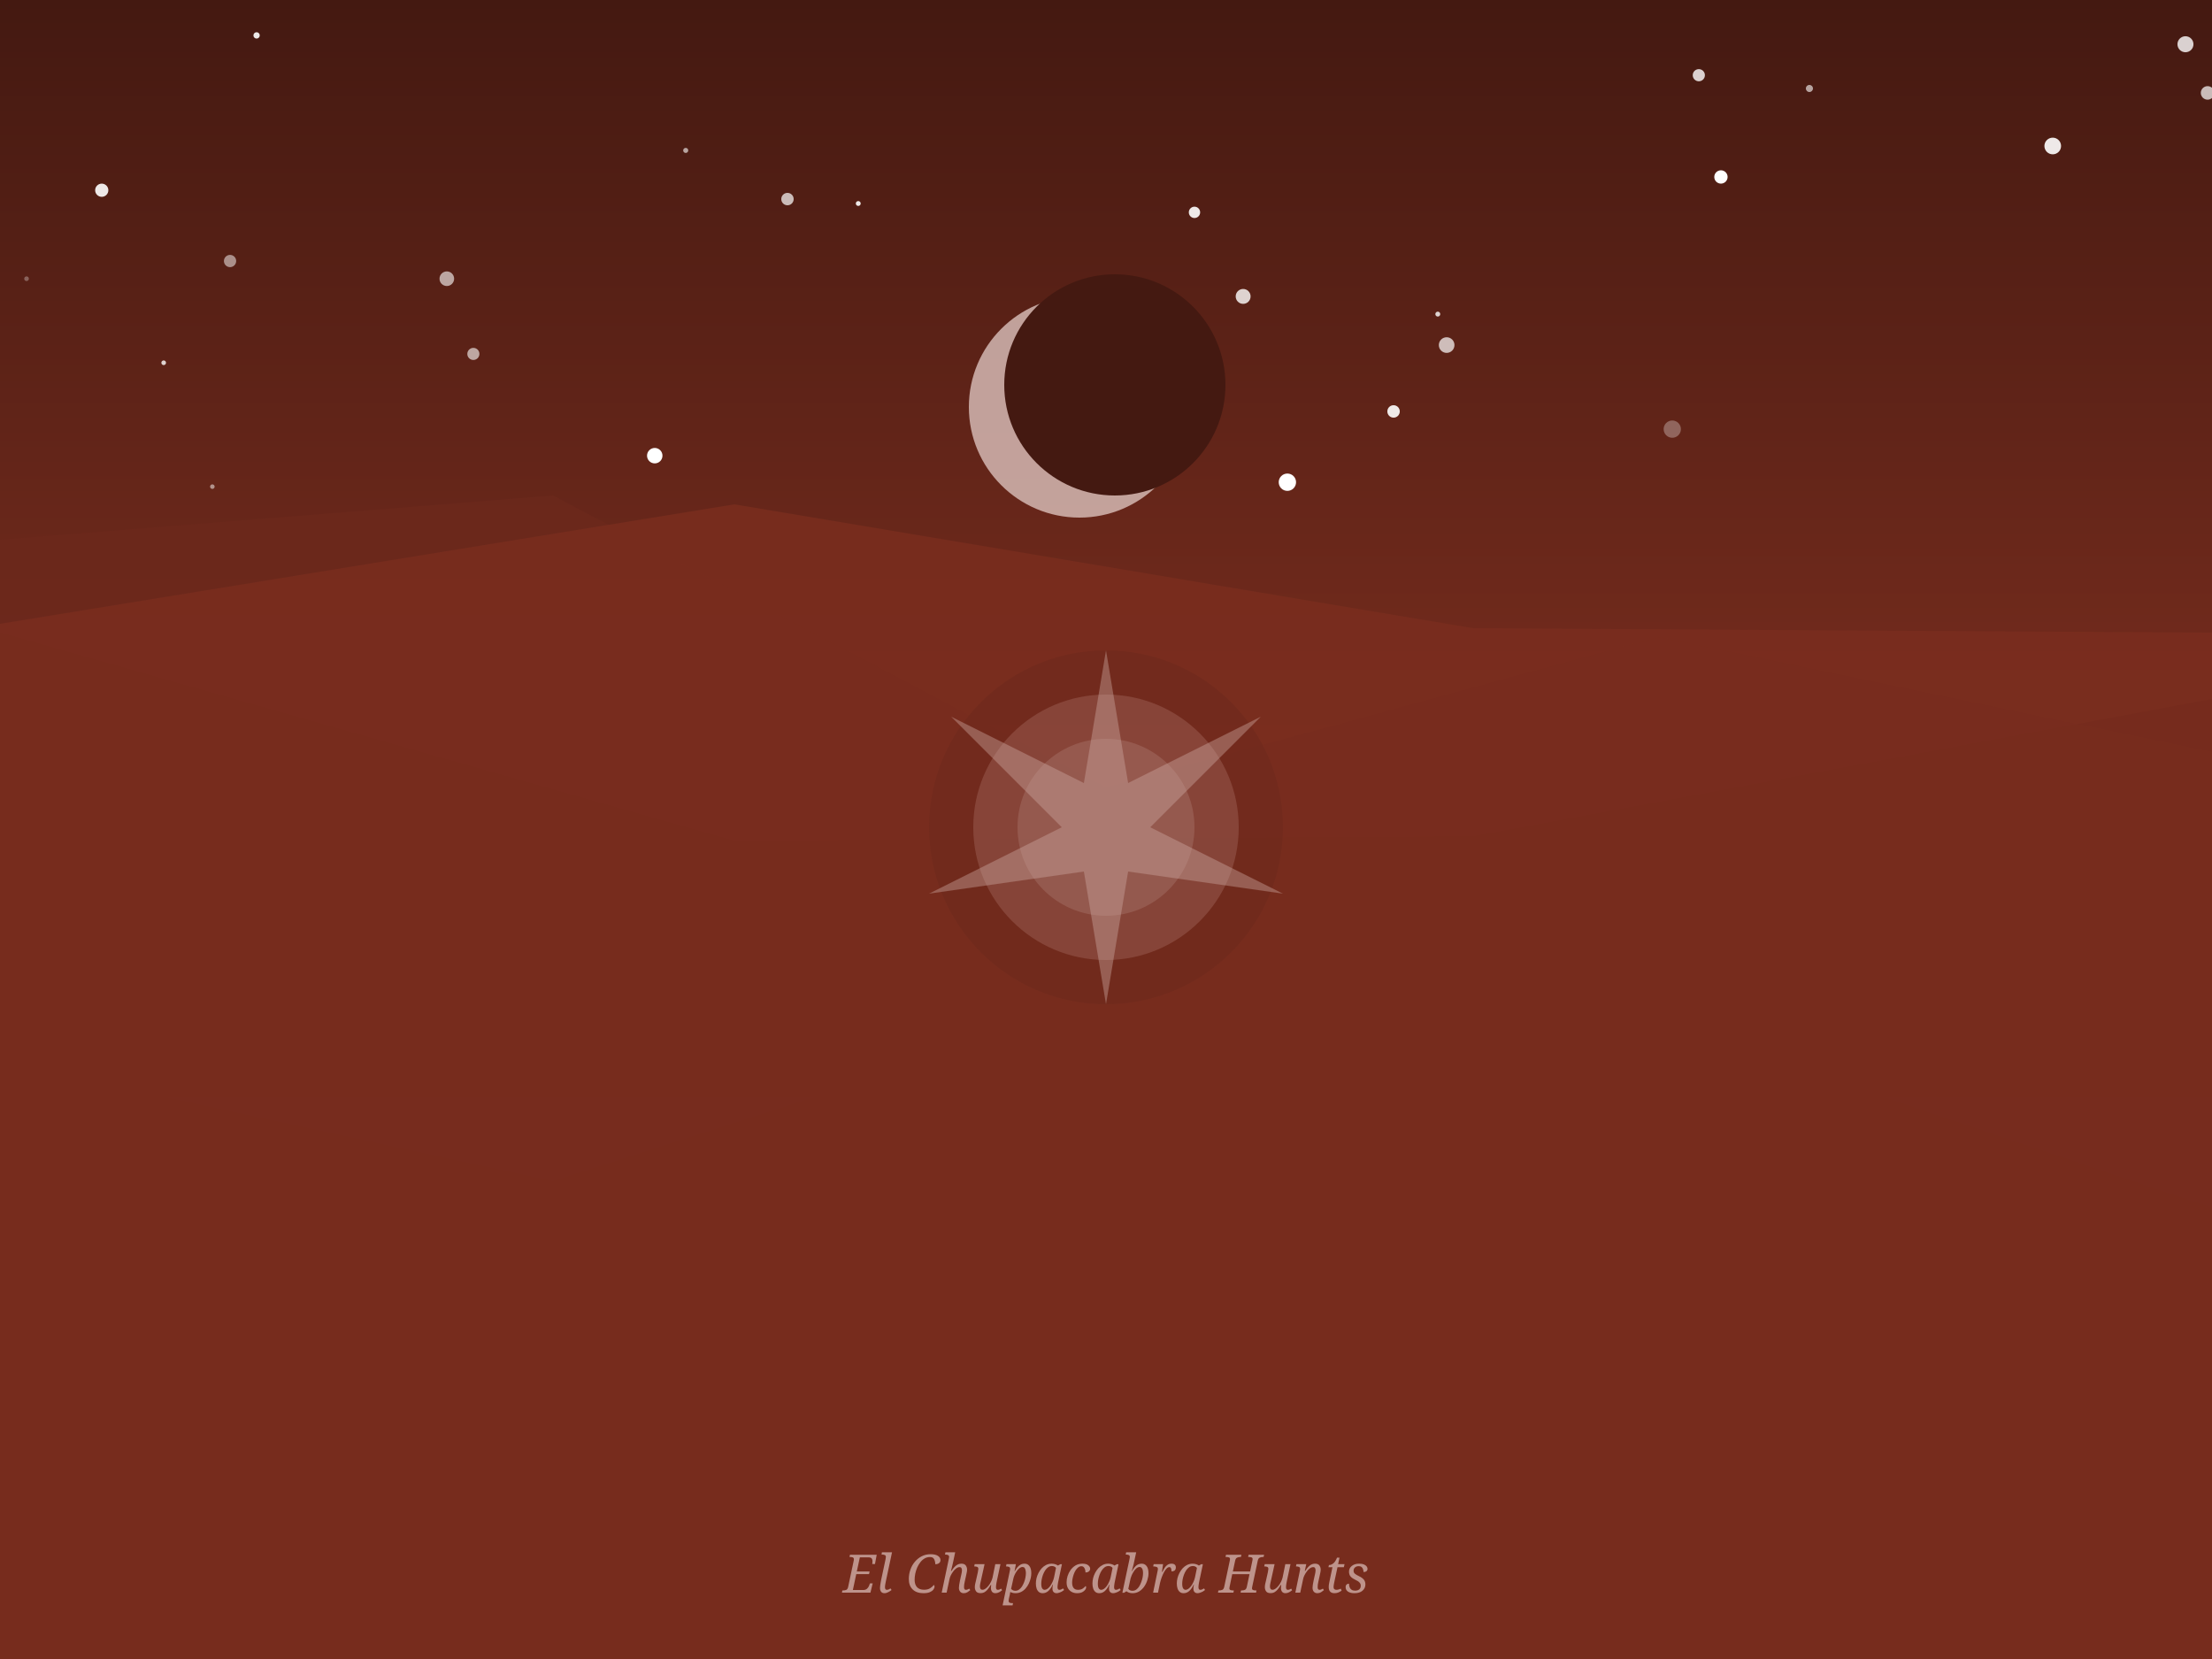
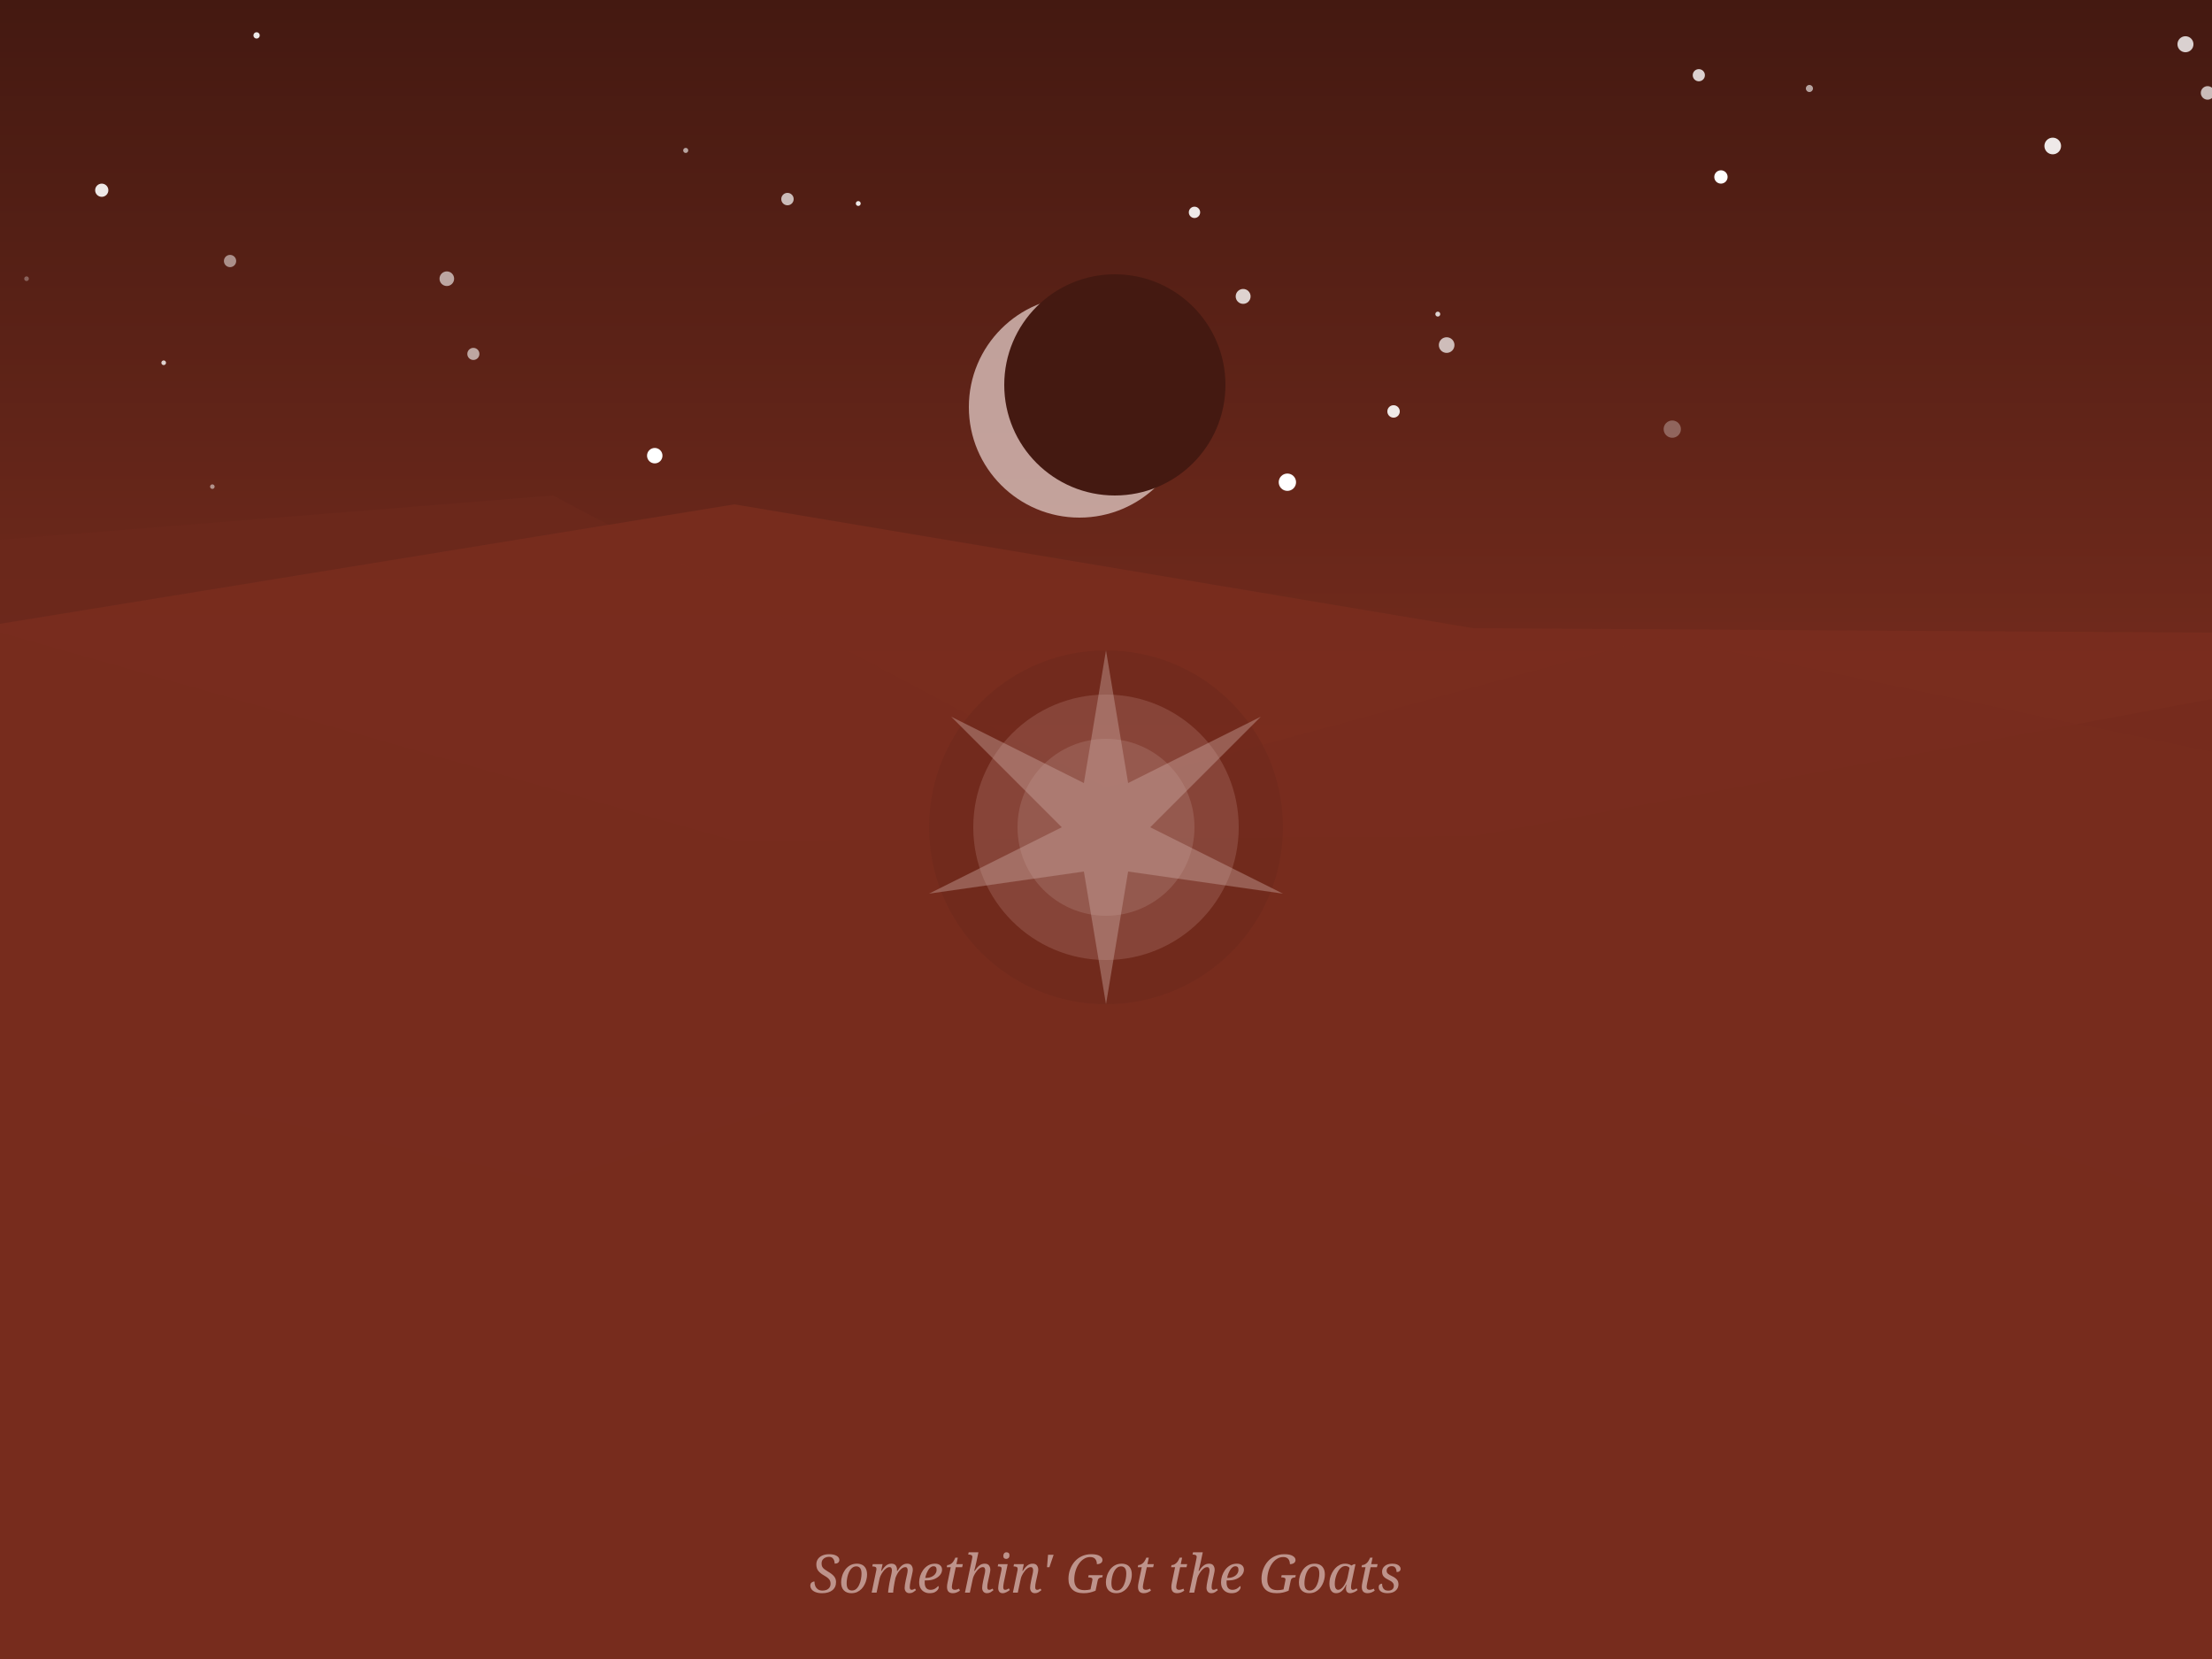
<svg xmlns="http://www.w3.org/2000/svg" viewBox="0 0 500 375" width="500" height="375">
  <defs>
    <linearGradient id="sky-charlie-chupacabra-hunt" x1="0" y1="0" x2="0" y2="1">
      <stop offset="0%" stop-color="#441911" />
      <stop offset="60%" stop-color="#883322" />
      <stop offset="100%" stop-color="#b7847a" />
    </linearGradient>
  </defs>
  <rect width="500" height="375" fill="url(#sky-charlie-chupacabra-hunt)" />
  <circle cx="291" cy="109" r="1.96" fill="white" opacity="1.0" />
  <circle cx="6" cy="63" r="0.528" fill="white" opacity="0.3" />
  <circle cx="256" cy="71" r="1.161" fill="white" opacity="0.7" />
  <circle cx="378" cy="97" r="1.952" fill="white" opacity="0.3" />
  <circle cx="178" cy="45" r="1.403" fill="white" opacity="0.7" />
  <circle cx="37" cy="82" r="0.529" fill="white" opacity="0.8" />
  <circle cx="384" cy="17" r="1.376" fill="white" opacity="0.8" />
  <circle cx="327" cy="78" r="1.769" fill="white" opacity="0.7" />
  <circle cx="499" cy="21" r="1.53" fill="white" opacity="0.7" />
  <circle cx="389" cy="40" r="1.506" fill="white" opacity="1.0" />
  <circle cx="194" cy="46" r="0.553" fill="white" opacity="0.9" />
  <circle cx="155" cy="34" r="0.574" fill="white" opacity="0.6" />
  <circle cx="464" cy="33" r="1.884" fill="white" opacity="0.9" />
  <circle cx="281" cy="67" r="1.686" fill="white" opacity="0.8" />
  <circle cx="107" cy="80" r="1.369" fill="white" opacity="0.6" />
  <circle cx="270" cy="48" r="1.282" fill="white" opacity="0.9" />
  <circle cx="148" cy="103" r="1.745" fill="white" opacity="1.0" />
  <circle cx="23" cy="43" r="1.493" fill="white" opacity="0.9" />
  <circle cx="52" cy="59" r="1.386" fill="white" opacity="0.5" />
  <circle cx="48" cy="110" r="0.515" fill="white" opacity="0.5" />
  <circle cx="101" cy="63" r="1.652" fill="white" opacity="0.6" />
  <circle cx="58" cy="8" r="0.717" fill="white" opacity="0.9" />
  <circle cx="494" cy="10" r="1.811" fill="white" opacity="0.8" />
  <circle cx="325" cy="71" r="0.557" fill="white" opacity="0.8" />
  <circle cx="409" cy="20" r="0.802" fill="white" opacity="0.6" />
  <circle cx="315" cy="93" r="1.408" fill="white" opacity="0.9" />
  <circle cx="244" cy="92" r="25" fill="#dbc1bc" opacity="0.8" />
  <circle cx="252" cy="87" r="25" fill="#441911" />
  <polygon points="0,375 0,240 125,267 250,227 375,231 500,273 500,375" fill="#511e14" opacity="0.8" />
  <polygon points="0,375 0,143 166,190 333,189 500,158 500,375" fill="#5f2317" opacity="0.8" />
  <polygon points="0,375 0,122 125,112 250,178 375,144 500,170 500,375" fill="#6c281b" opacity="0.8" />
  <polygon points="0,375 0,141 166,114 333,142 500,143 500,375" fill="#7a2d1e" opacity="0.8" />
  <g transform="translate(250,187)">
    <circle cx="0" cy="0" r="40" fill="#6c281b" opacity="0.5" />
    <circle cx="0" cy="0" r="30" fill="#b7847a" opacity="0.3" />
    <circle cx="0" cy="0" r="20" fill="#cfada6" opacity="0.2" />
    <path d="M0,-40 L5,-10 L35,-25 L10,0 L40,15 L5,10 L0,40 L-5,10 L-40,15 L-10,0 L-35,-25 L-5,-10 Z" fill="#cfada6" opacity="0.4" />
  </g>
-   <text x="250" y="360" text-anchor="middle" fill="#cfada6" font-family="Georgia, serif" font-size="12" font-style="italic" opacity="0.8">El Chupacabra Hunts</text>
+   <text x="250" y="360" text-anchor="middle" fill="#cfada6" font-family="Georgia, serif" font-size="12" font-style="italic" opacity="0.8">Somethin' Got the Goats</text>
</svg>
